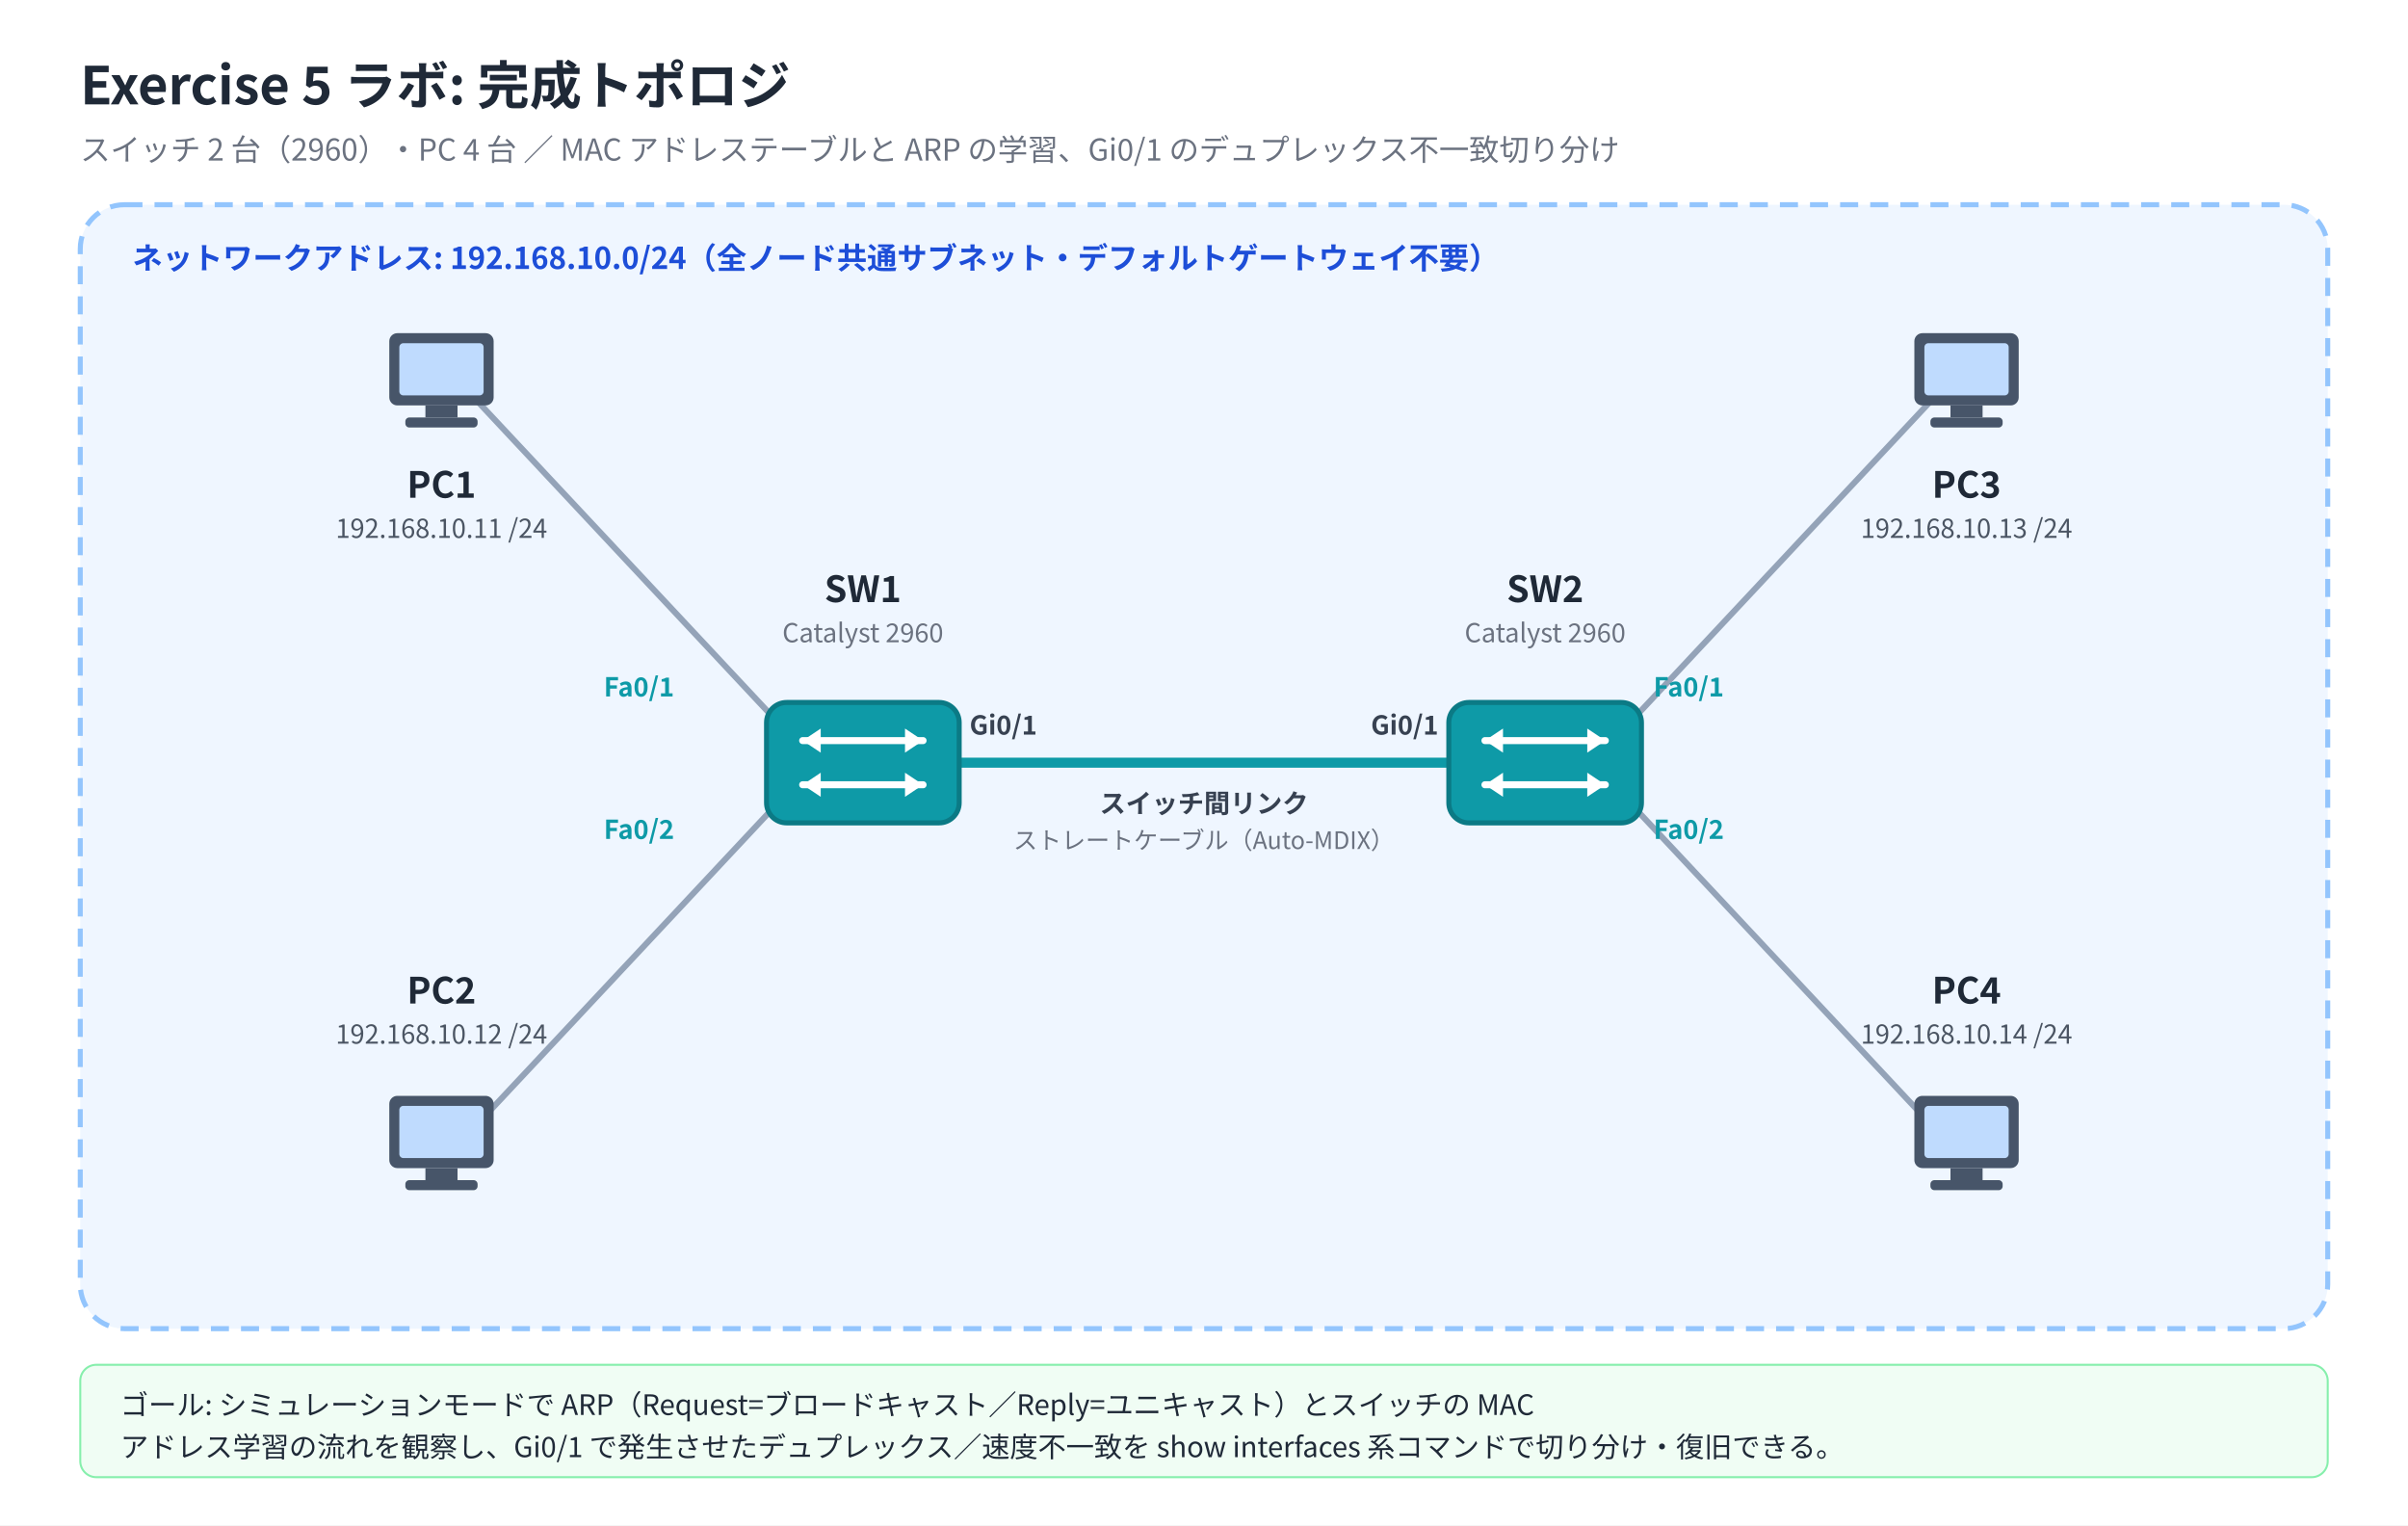
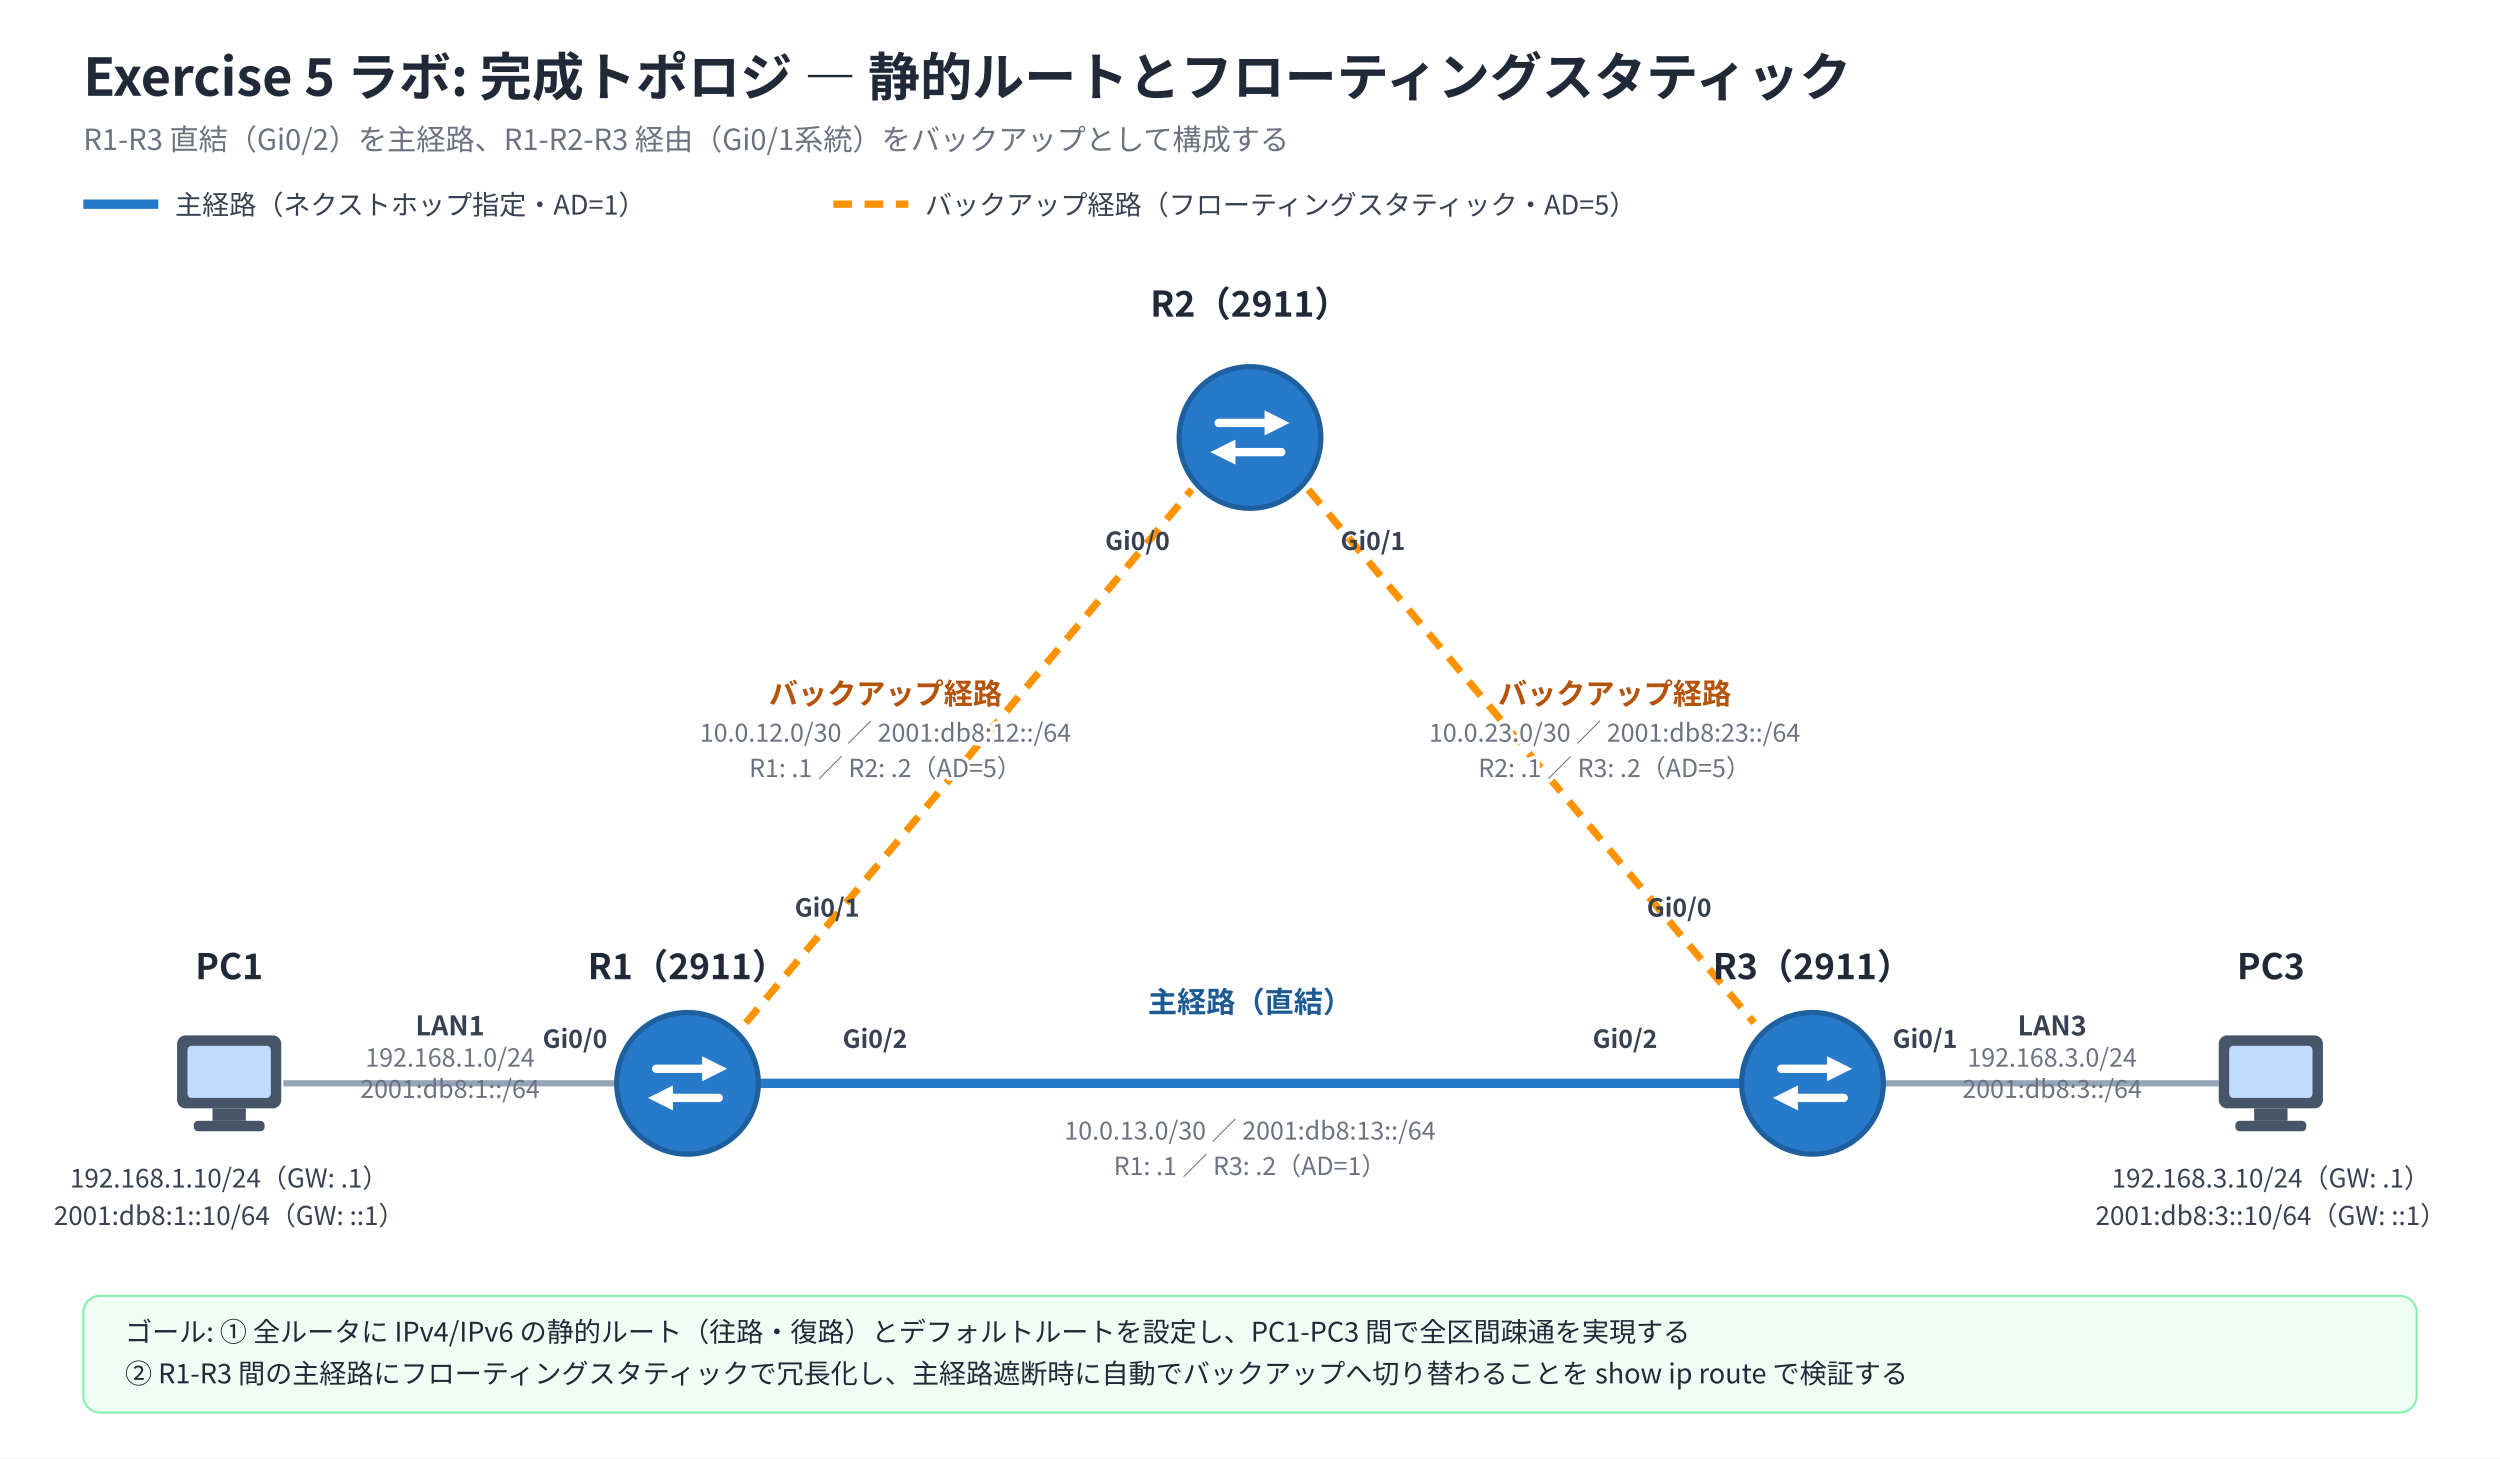
- <svg xmlns="http://www.w3.org/2000/svg" width="1200" height="760" viewBox="0 0 1200 760">
+ <svg xmlns="http://www.w3.org/2000/svg" width="1200" height="700" viewBox="0 0 1200 700">
  <defs>
    <style>
      text { font-family: "Noto Sans CJK JP", sans-serif; fill: #1f2937; }
-       .title { font-size: 26px; font-weight: 700; }
-       .sub { font-size: 15px; fill: #6b7280; }
-       .devname { font-size: 18px; font-weight: 700; text-anchor: middle; }
-       .model { font-size: 13px; text-anchor: middle; fill: #6b7280; }
-       .iface { font-size: 13px; font-weight: 700; fill: #0e9aa7; }
-       .ip { font-size: 13px; fill: #4b5563; text-anchor: middle; }
-       .net { font-size: 15px; font-weight: 700; fill: #1d4ed8; }
-       .linklabel { font-size: 13px; font-weight: 700; fill: #374151; text-anchor: middle; }
-       .linknote { font-size: 12px; fill: #6b7280; text-anchor: middle; }
-       .link { stroke: #94a3b8; stroke-width: 3; }
-       .trunk { stroke: #0e9aa7; stroke-width: 5; }
+       .title { font-size: 25px; font-weight: 700; }
+       .sub { font-size: 14px; fill: #6b7280; }
+       .devname { font-size: 17px; font-weight: 700; text-anchor: middle; }
+       .ip { font-size: 12.5px; fill: #374151; text-anchor: middle; }
+       .iface { font-size: 12px; font-weight: 700; fill: #374151; text-anchor: middle; }
+       .net { font-size: 13px; font-weight: 700; text-anchor: middle; }
+       .netlan { fill: #374151; }
+       .netprimary { fill: #1d5a94; }
+       .netbackup { fill: #b45309; }
+       .linksub { font-size: 12px; text-anchor: middle; fill: #6b7280; }
+       .linklabel { font-size: 14px; font-weight: 700; text-anchor: middle; }
+       .legend { font-size: 13px; fill: #374151; }
+       .linkprimary { stroke: #2779ca; stroke-width: 4.5; }
+       .linkbackup { stroke: #ff9200; stroke-width: 3.5; stroke-dasharray: 9 6; }
+       .linklan { stroke: #94a3b8; stroke-width: 3; }
+       .haloed { paint-order: stroke; stroke: #ffffff; stroke-width: 3.5px; stroke-linejoin: round; }
    </style>
+     <g id="router">
+       <circle r="34" fill="#2779ca" />
+       <circle r="34" fill="none" stroke="#1e5f9e" stroke-width="2.5" />
+       <g stroke="#ffffff" stroke-width="4" stroke-linecap="round">
+         <line x1="-15" y1="-7" x2="7" y2="-7" />
+         <line x1="15" y1="7" x2="-7" y2="7" />
+       </g>
+       <g fill="#ffffff">
+         <path d="M 7 -13 L 19 -7 L 7 -1 Z" />
+         <path d="M -7 1 L -19 7 L -7 13 Z" />
+       </g>
+     </g>
    <g id="pc">
-       <rect x="-26" y="-24" width="52" height="36" rx="4" fill="#475569" />
-       <rect x="-21" y="-19" width="42" height="26" rx="2" fill="#bfdbfe" />
+       <rect x="-25" y="-23" width="50" height="35" rx="4" fill="#475569" />
+       <rect x="-20" y="-18" width="40" height="25" rx="2" fill="#bfdbfe" />
      <rect x="-8" y="12" width="16" height="6" fill="#475569" />
-       <rect x="-18" y="18" width="36" height="5" rx="2" fill="#475569" />
-     </g>
-     <g id="switch">
-       <rect x="-48" y="-30" width="96" height="60" rx="10" fill="#0e9aa7" />
-       <rect x="-48" y="-30" width="96" height="60" rx="10" fill="none" stroke="#0b7a85" stroke-width="2.5" />
-       <line x1="-30" y1="-11" x2="30" y2="-11" stroke="#ffffff" stroke-width="3.5" stroke-linecap="round" />
-       <path d="M -30 -11 L -21 -17 L -21 -5 Z" fill="#ffffff" />
-       <path d="M 30 -11 L 21 -17 L 21 -5 Z" fill="#ffffff" />
-       <line x1="-30" y1="11" x2="30" y2="11" stroke="#ffffff" stroke-width="3.5" stroke-linecap="round" />
-       <path d="M -30 11 L -21 5 L -21 17 Z" fill="#ffffff" />
-       <path d="M 30 11 L 21 5 L 21 17 Z" fill="#ffffff" />
+       <rect x="-17" y="18" width="34" height="5" rx="2" fill="#475569" />
    </g>
  </defs>
-   <rect width="1200" height="760" fill="#ffffff" />
-   <text class="title" x="40" y="52">Exercise 5 ラボ: 完成トポロジ</text>
-   <text class="sub" x="40" y="80">スイッチ 2 台（2960）・PC 4 台 ／ MAC アドレステーブルと ARP の学習、Gi0/1 のデュプレックス不一致切り分け</text>
-   <rect x="40" y="102" width="1120" height="560" rx="22" fill="#eff6ff" stroke="#93c5fd" stroke-width="2.5" stroke-dasharray="9 6" />
-   <text class="net" x="66" y="134">ネットワークアドレス: 192.168.10.0/24（全ノード共通サブネット・デフォルトゲートウェイ不要）</text>
-   <line class="link" x1="238" y1="200" x2="384" y2="356" />
-   <line class="link" x1="238" y1="560" x2="384" y2="404" />
-   <line class="link" x1="962" y1="200" x2="816" y2="356" />
-   <line class="link" x1="962" y1="560" x2="816" y2="404" />
-   <line class="trunk" x1="478" y1="380" x2="722" y2="380" />
-   <text class="iface" x="336" y="347" text-anchor="end">Fa0/1</text>
-   <text class="iface" x="336" y="418" text-anchor="end">Fa0/2</text>
-   <text class="iface" x="824" y="347">Fa0/1</text>
-   <text class="iface" x="824" y="418">Fa0/2</text>
-   <text class="linklabel" x="500" y="366">Gi0/1</text>
-   <text class="linklabel" x="700" y="366">Gi0/1</text>
-   <text class="linklabel" x="600" y="405">スイッチ間リンク</text>
-   <text class="linknote" x="600" y="423">ストレートケーブル（Auto-MDIX）</text>
-   <use href="#switch" x="430" y="380" />
-   <text class="devname" x="430" y="300">SW1</text>
-   <text class="model" x="430" y="320">Catalyst 2960</text>
-   <use href="#switch" x="770" y="380" />
-   <text class="devname" x="770" y="300">SW2</text>
-   <text class="model" x="770" y="320">Catalyst 2960</text>
-   <use href="#pc" x="220" y="190" />
-   <text class="devname" x="220" y="248">PC1</text>
-   <text class="ip" x="220" y="268">192.168.10.11 /24</text>
-   <use href="#pc" x="220" y="570" />
-   <text class="devname" x="220" y="500">PC2</text>
-   <text class="ip" x="220" y="520">192.168.10.12 /24</text>
-   <use href="#pc" x="980" y="190" />
-   <text class="devname" x="980" y="248">PC3</text>
-   <text class="ip" x="980" y="268">192.168.10.13 /24</text>
-   <use href="#pc" x="980" y="570" />
-   <text class="devname" x="980" y="500">PC4</text>
-   <text class="ip" x="980" y="520">192.168.10.14 /24</text>
-   <rect x="40" y="680" width="1120" height="56" rx="8" fill="#f0fdf4" stroke="#86efac" />
-   <text x="60" y="705" font-size="14">ゴール: シミュレーションモードで ARP（Request=ブロードキャスト／Reply=ユニキャスト）とスイッチの MAC</text>
-   <text x="60" y="726" font-size="14">アドレス学習の流れを観察し、Gi0/1 で発生させたデュプレックス／速度不一致を show interfaces 系コマンドで切り分け・復旧できる。</text>
+   <rect width="1200" height="700" fill="#ffffff" />
+   <text class="title" x="40" y="46">Exercise 5 ラボ: 完成トポロジ ― 静的ルートとフローティングスタティック</text>
+   <text class="sub" x="40" y="72">R1-R3 直結（Gi0/2）を主経路、R1-R2-R3 経由（Gi0/1系統）をバックアップとして構成する</text>
+   <g>
+     <line x1="40" y1="98" x2="76" y2="98" class="linkprimary" />
+     <text class="legend" x="84" y="103">主経路（ネクストホップ指定・AD=1）</text>
+     <line x1="400" y1="98" x2="436" y2="98" class="linkbackup" />
+     <text class="legend" x="444" y="103">バックアップ経路（フローティングスタティック・AD=5）</text>
+   </g>
+   <line class="linklan" x1="136" y1="520" x2="296" y2="520" />
+   <line class="linkbackup" x1="358" y1="491" x2="572" y2="235" />
+   <line class="linkbackup" x1="628" y1="235" x2="842" y2="491" />
+   <line class="linkprimary" x1="364" y1="520" x2="836" y2="520" />
+   <line class="linklan" x1="904" y1="520" x2="1065" y2="520" />
+   <text class="devname" x="600" y="152">R2（2911）</text>
+   <use href="#router" x="600" y="210" />
+   <text class="iface" x="546" y="264">Gi0/0</text>
+   <text class="iface" x="659" y="264">Gi0/1</text>
+   <text class="linklabel netbackup haloed" x="425" y="338">バックアップ経路</text>
+   <text class="linksub haloed" x="425" y="356">10.0.12.0/30 ／ 2001:db8:12::/64</text>
+   <text class="linksub haloed" x="425" y="373">R1: .1 ／ R2: .2（AD=5）</text>
+   <text class="iface" x="397" y="440">Gi0/1</text>
+   <text class="linklabel netbackup haloed" x="775" y="338">バックアップ経路</text>
+   <text class="linksub haloed" x="775" y="356">10.0.23.0/30 ／ 2001:db8:23::/64</text>
+   <text class="linksub haloed" x="775" y="373">R2: .1 ／ R3: .2（AD=5）</text>
+   <text class="iface" x="806" y="440">Gi0/0</text>
+   <text class="devname" x="330" y="470">R1（2911）</text>
+   <use href="#router" x="330" y="520" />
+   <text class="iface" x="276" y="503">Gi0/0</text>
+   <text class="iface" x="420" y="503">Gi0/2</text>
+   <text class="devname" x="870" y="470">R3（2911）</text>
+   <use href="#router" x="870" y="520" />
+   <text class="iface" x="924" y="503">Gi0/1</text>
+   <text class="iface" x="780" y="503">Gi0/2</text>
+   <text class="linklabel netprimary" x="600" y="486">主経路（直結）</text>
+   <text class="linksub" x="600" y="547">10.0.13.0/30 ／ 2001:db8:13::/64</text>
+   <text class="linksub" x="600" y="564">R1: .1 ／ R3: .2（AD=1）</text>
+   <text class="net netlan" x="216" y="497">LAN1</text>
+   <text class="linksub" x="216" y="512">192.168.1.0/24</text>
+   <text class="linksub" x="216" y="527">2001:db8:1::/64</text>
+   <text class="net netlan" x="985" y="497">LAN3</text>
+   <text class="linksub" x="985" y="512">192.168.3.0/24</text>
+   <text class="linksub" x="985" y="527">2001:db8:3::/64</text>
+   <text class="devname" x="110" y="470">PC1</text>
+   <use href="#pc" x="110" y="520" />
+   <text class="ip" x="110" y="570">192.168.1.10/24（GW: .1）</text>
+   <text class="ip" x="110" y="588">2001:db8:1::10/64（GW: ::1）</text>
+   <text class="devname" x="1090" y="470">PC3</text>
+   <use href="#pc" x="1090" y="520" />
+   <text class="ip" x="1090" y="570">192.168.3.10/24（GW: .1）</text>
+   <text class="ip" x="1090" y="588">2001:db8:3::10/64（GW: ::1）</text>
+   <rect x="40" y="622" width="1120" height="56" rx="8" fill="#f0fdf4" stroke="#86efac" />
+   <text x="60" y="644" font-size="13">ゴール: ① 全ルータに IPv4/IPv6 の静的ルート（往路・復路）とデフォルトルートを設定し、PC1-PC3 間で全区間疎通を実現する</text>
+   <text x="60" y="664" font-size="13">② R1-R3 間の主経路にフローティングスタティックで冗長化し、主経路遮断時に自動でバックアップへ切り替わることを show ip route で検証する</text>
</svg>
